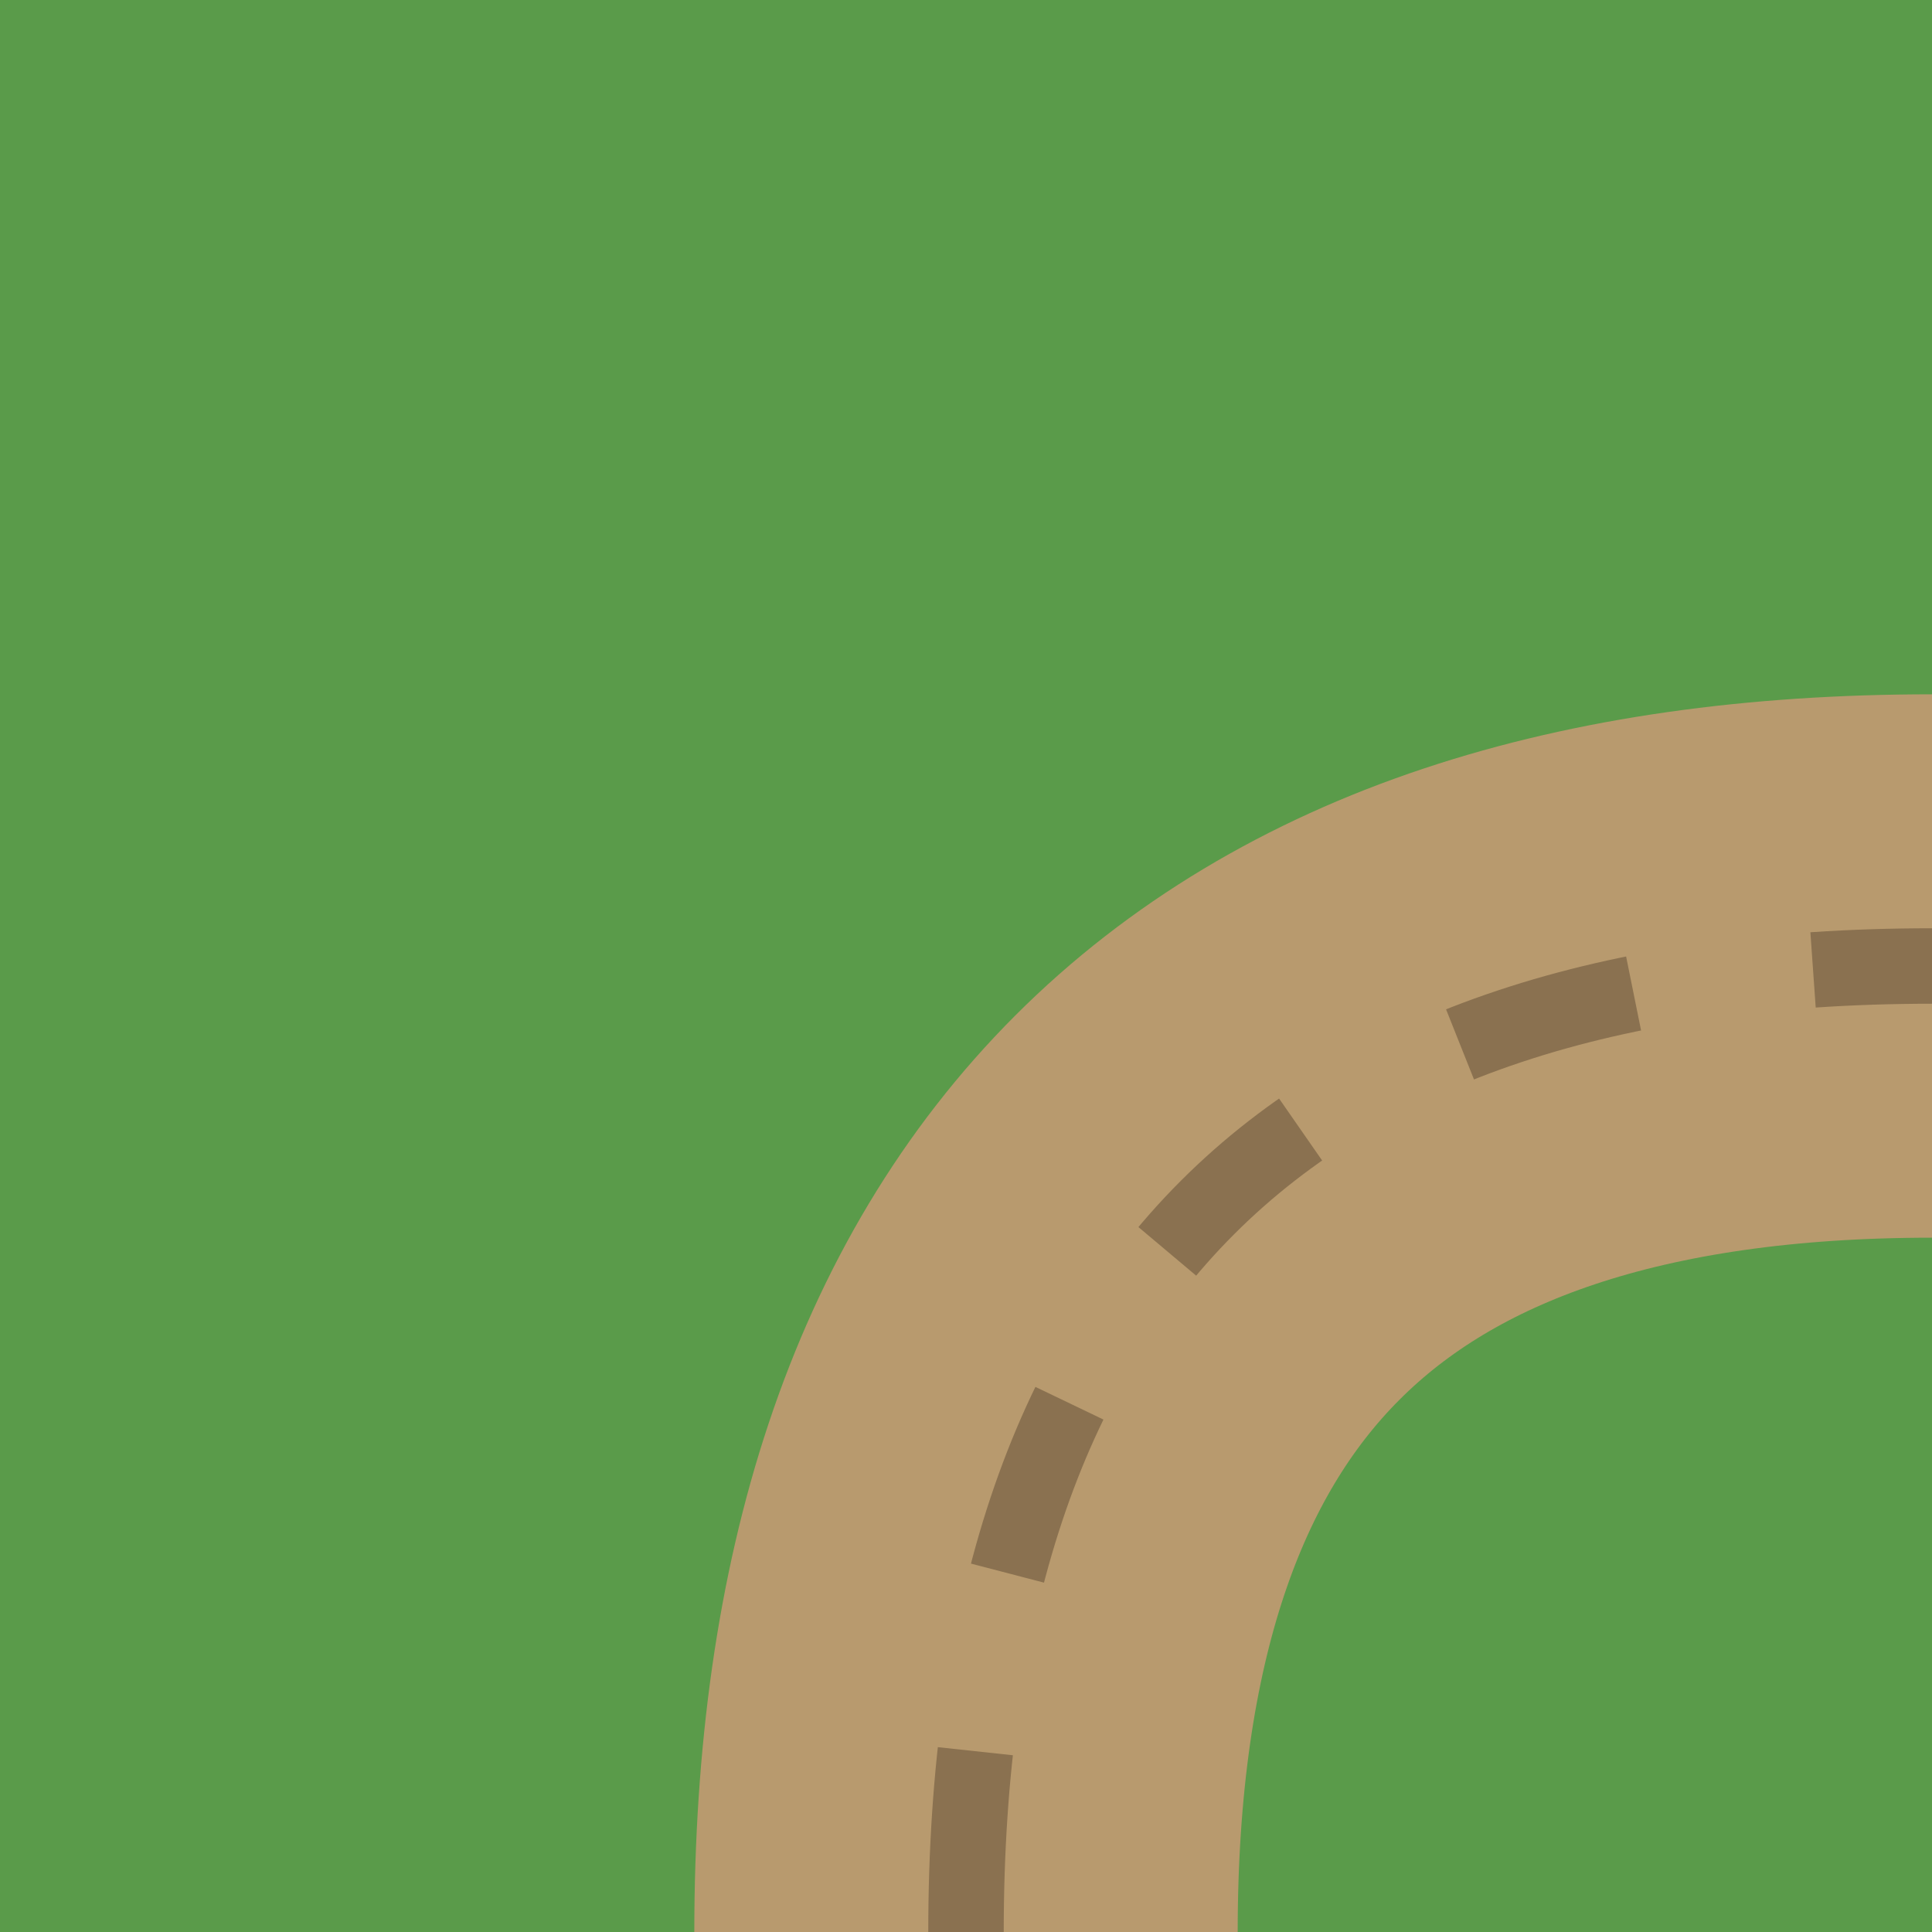
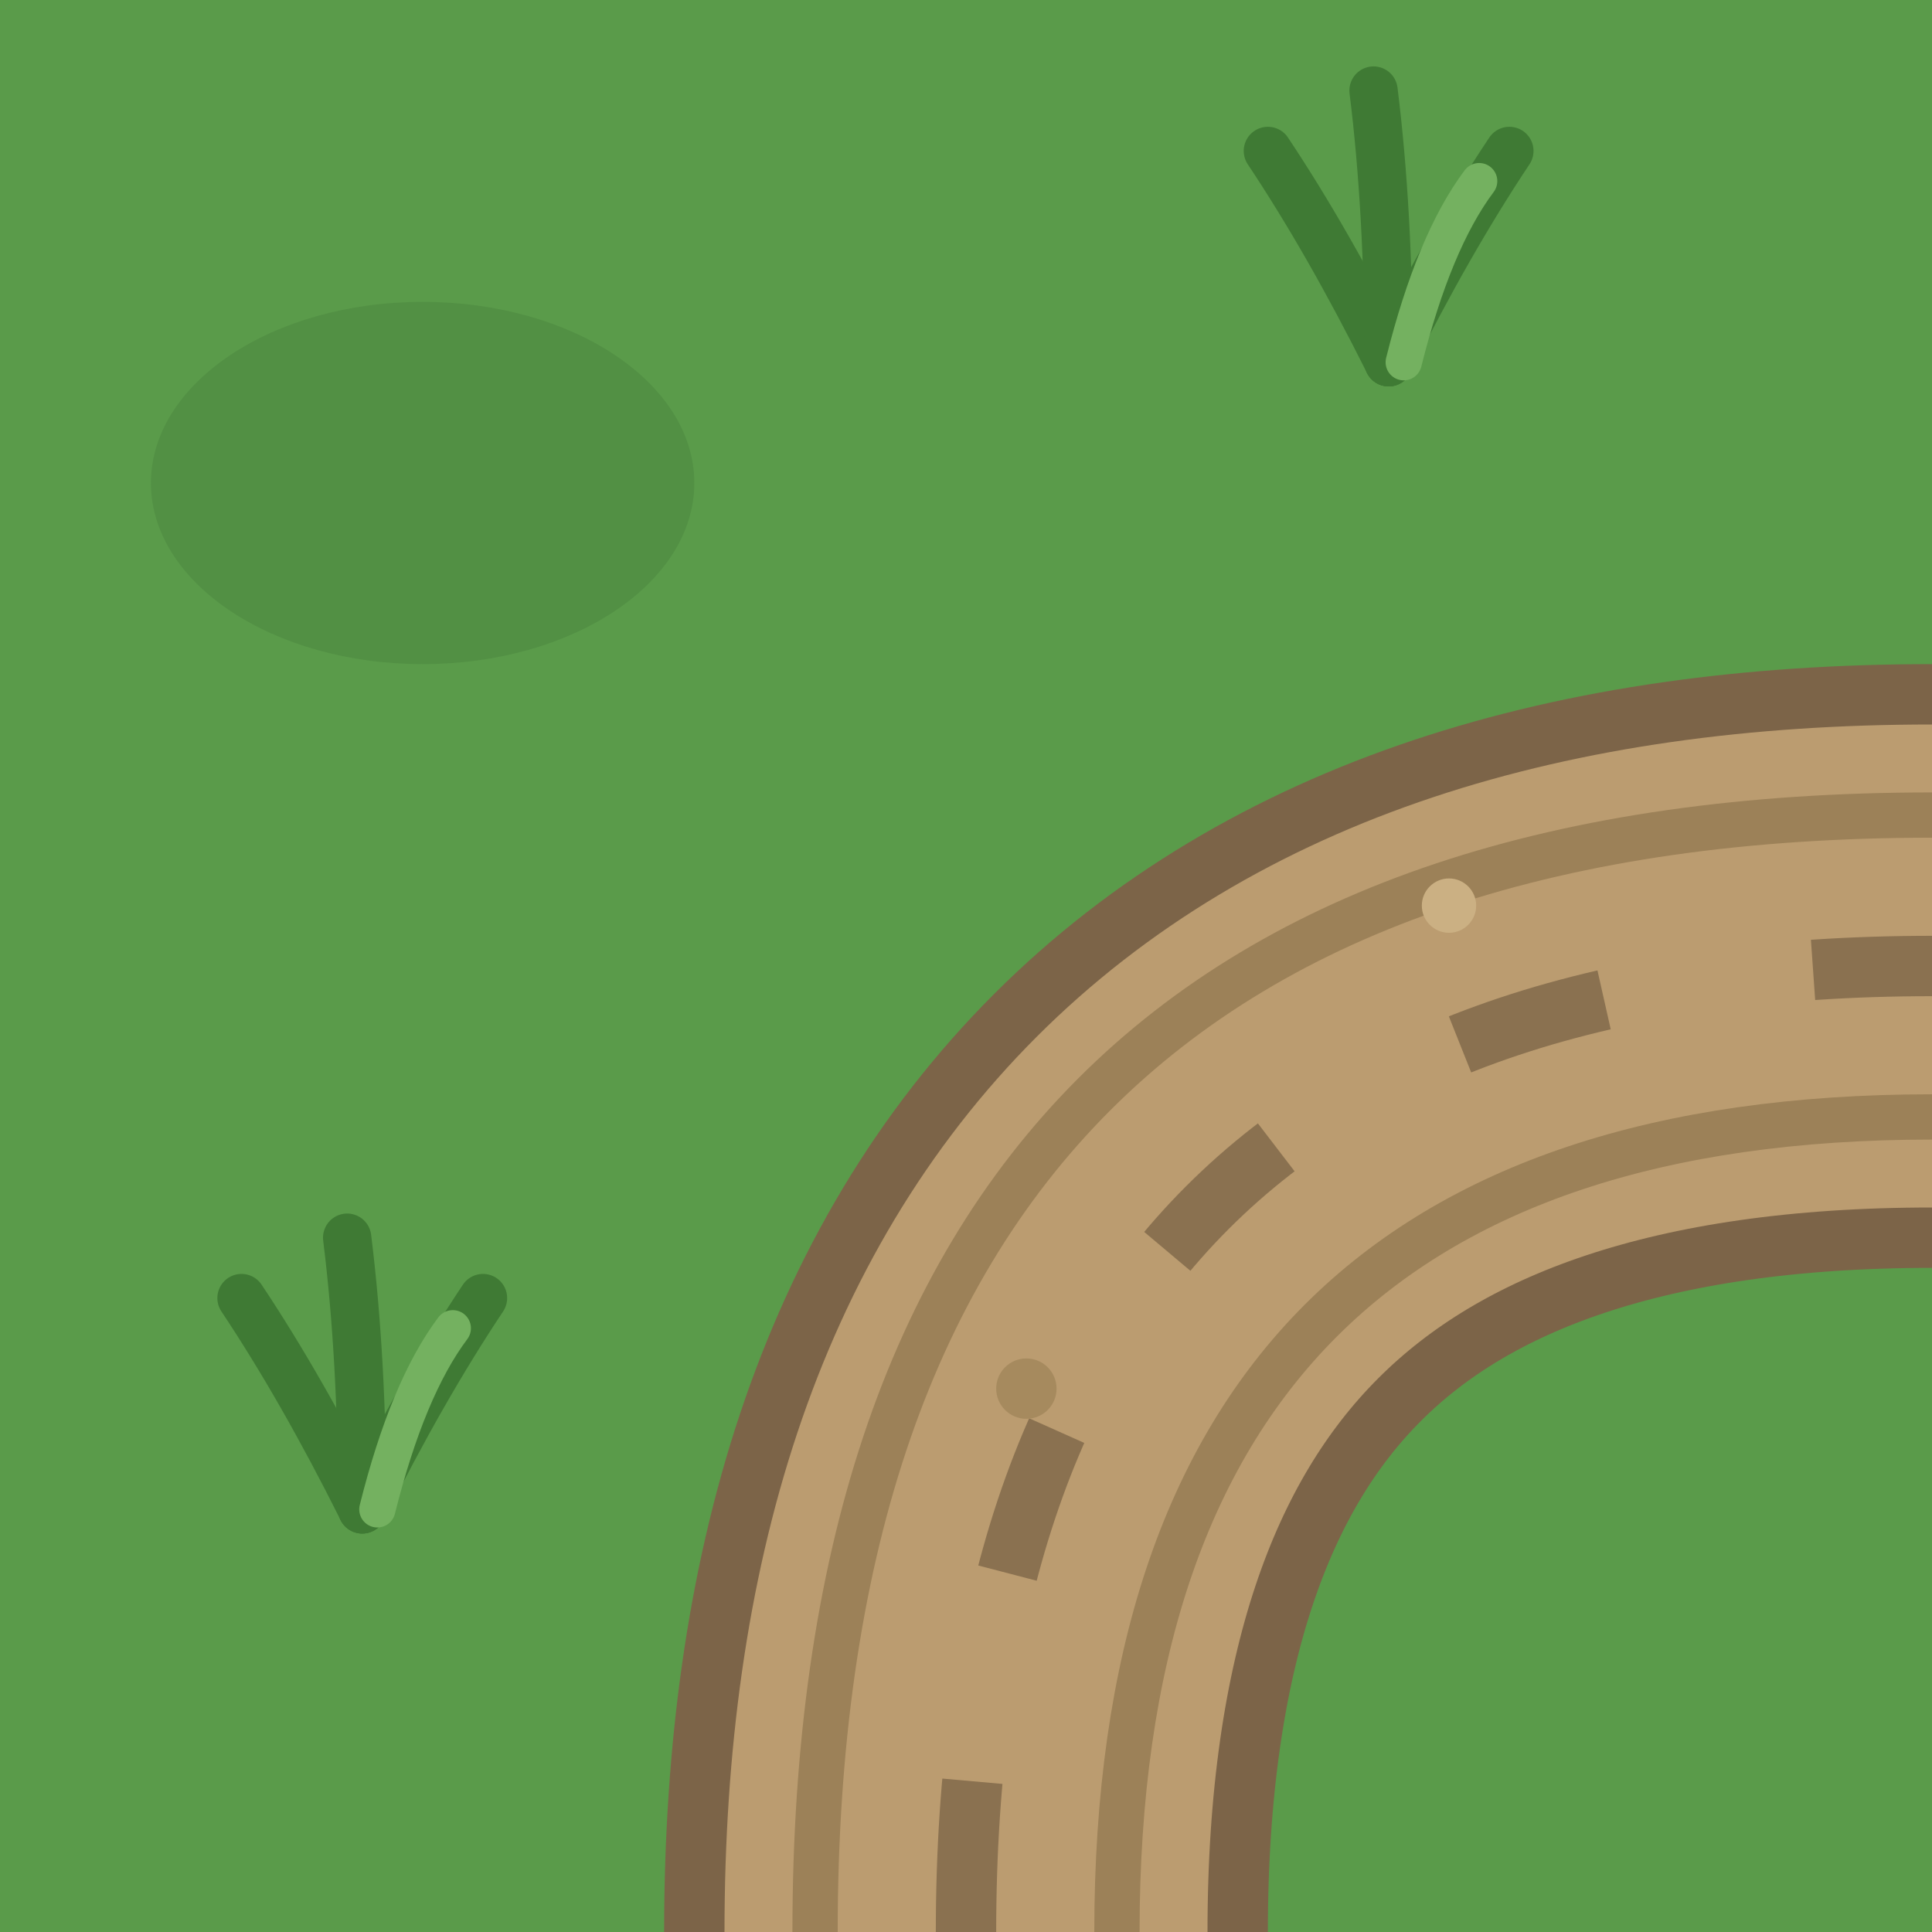
<svg xmlns="http://www.w3.org/2000/svg" viewBox="0 0 64 64">
+   <defs>
+     <g id="t" fill="none" stroke-linecap="round">
+       <path d="M0 0 Q-2 -4 -4 -7" stroke="#3f7a34" stroke-width="1.6" />
+       <path d="M0 0 Q0 -5 -0.5 -9" stroke="#3f7a34" stroke-width="1.6" />
+       <path d="M0 0 Q2 -4 4 -7" stroke="#3f7a34" stroke-width="1.6" />
+       <path d="M0.5 0 Q1.5 -4 3 -6" stroke="#74b160" stroke-width="1.2" />
+     </g>
+   </defs>
  <rect width="64" height="64" fill="#5a9b4a" />
-   <path d="M32 64 Q32 32 64 32" stroke="#b89a6e" stroke-width="18" fill="none" stroke-linecap="butt" />
-   <path d="M32 64 Q32 32 64 32" stroke="#8a7150" stroke-width="2.5" fill="none" stroke-dasharray="6 6" />
+   <ellipse cx="14" cy="16" rx="9" ry="6" fill="#529044" />
+   <use href="#t" transform="translate(12 50)" />
+   <use href="#t" transform="translate(46 12)" />
+   <path d="M32 64 Q32 32 64 32" stroke="#7c6448" stroke-width="20" fill="none" />
+   <path d="M32 64 Q32 32 64 32" stroke="#bb9c70" stroke-width="16" fill="none" />
+   <g stroke="#9c8158" stroke-width="1.5" fill="none">
+     <path d="M37 64 Q37 37 64 37" />
+     <path d="M27 64 Q27 27 64 27" />
+   </g>
+   <path d="M32 64 Q32 32 64 32" stroke="#8a7150" stroke-width="2" stroke-dasharray="5 7" fill="none" />
+   <circle cx="34" cy="46" r="1" fill="#a68a5e" />
+   <circle cx="48" cy="30" r="0.9" fill="#cbb083" />
</svg>
